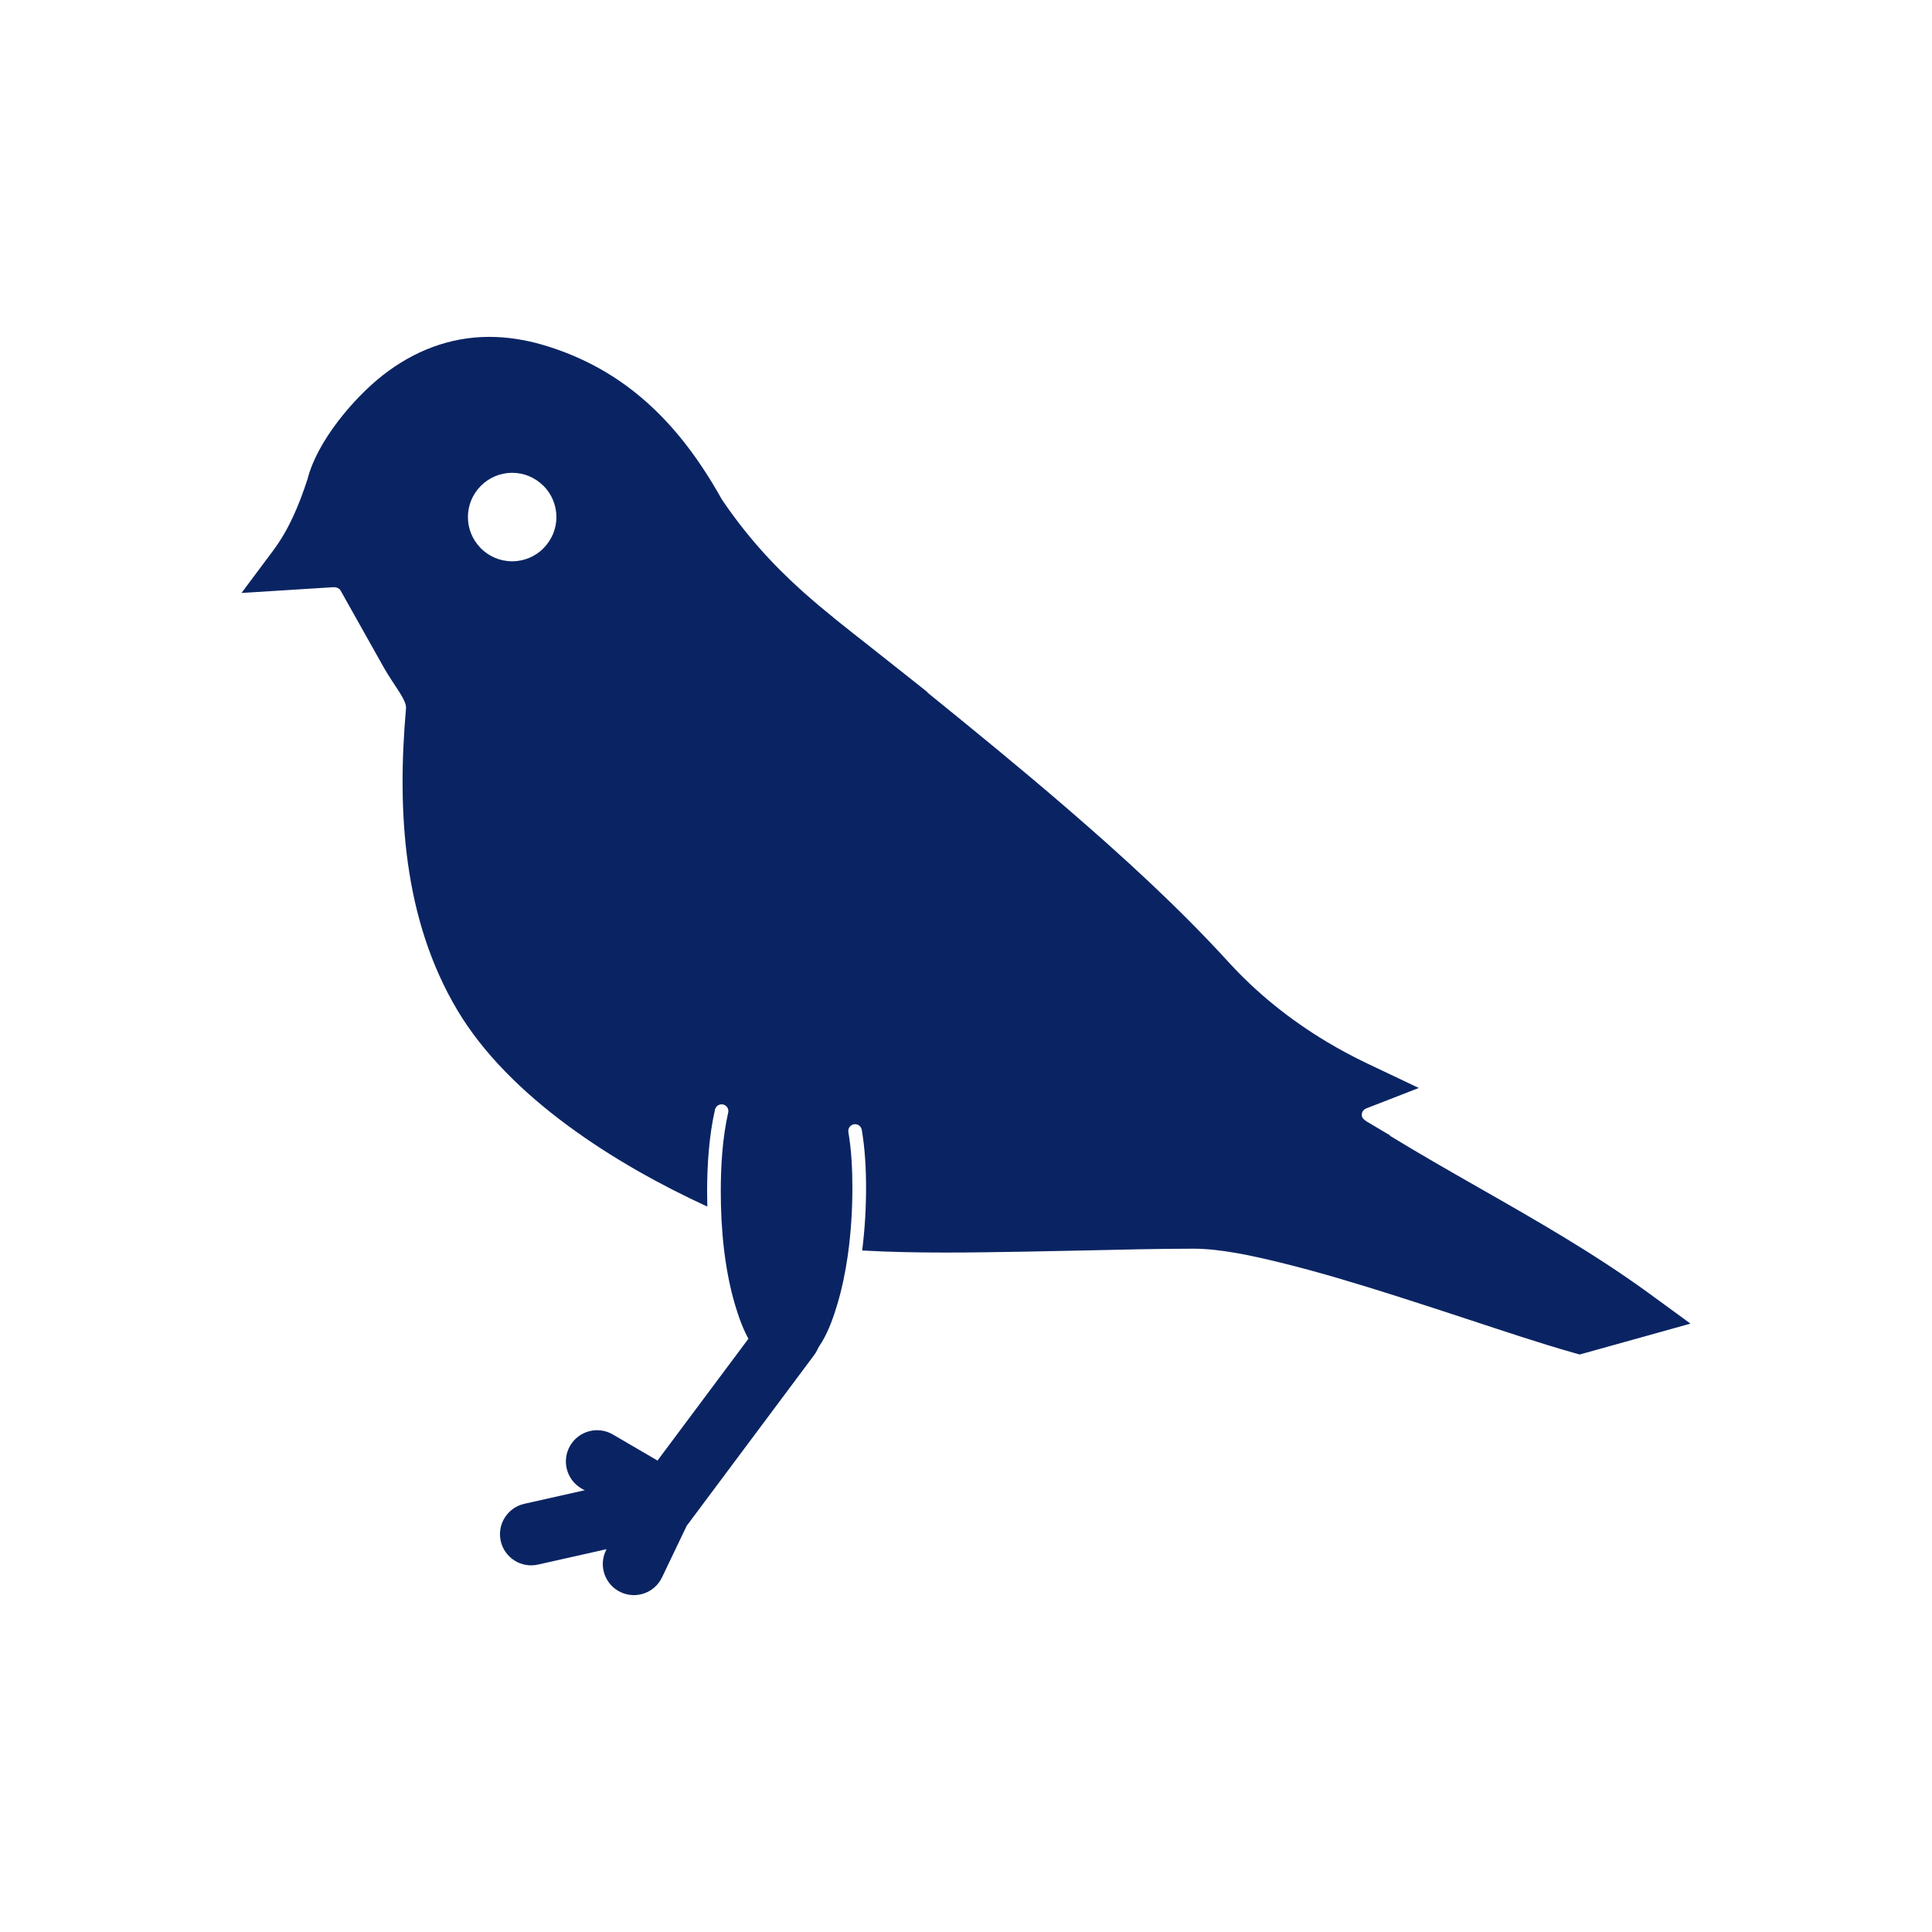
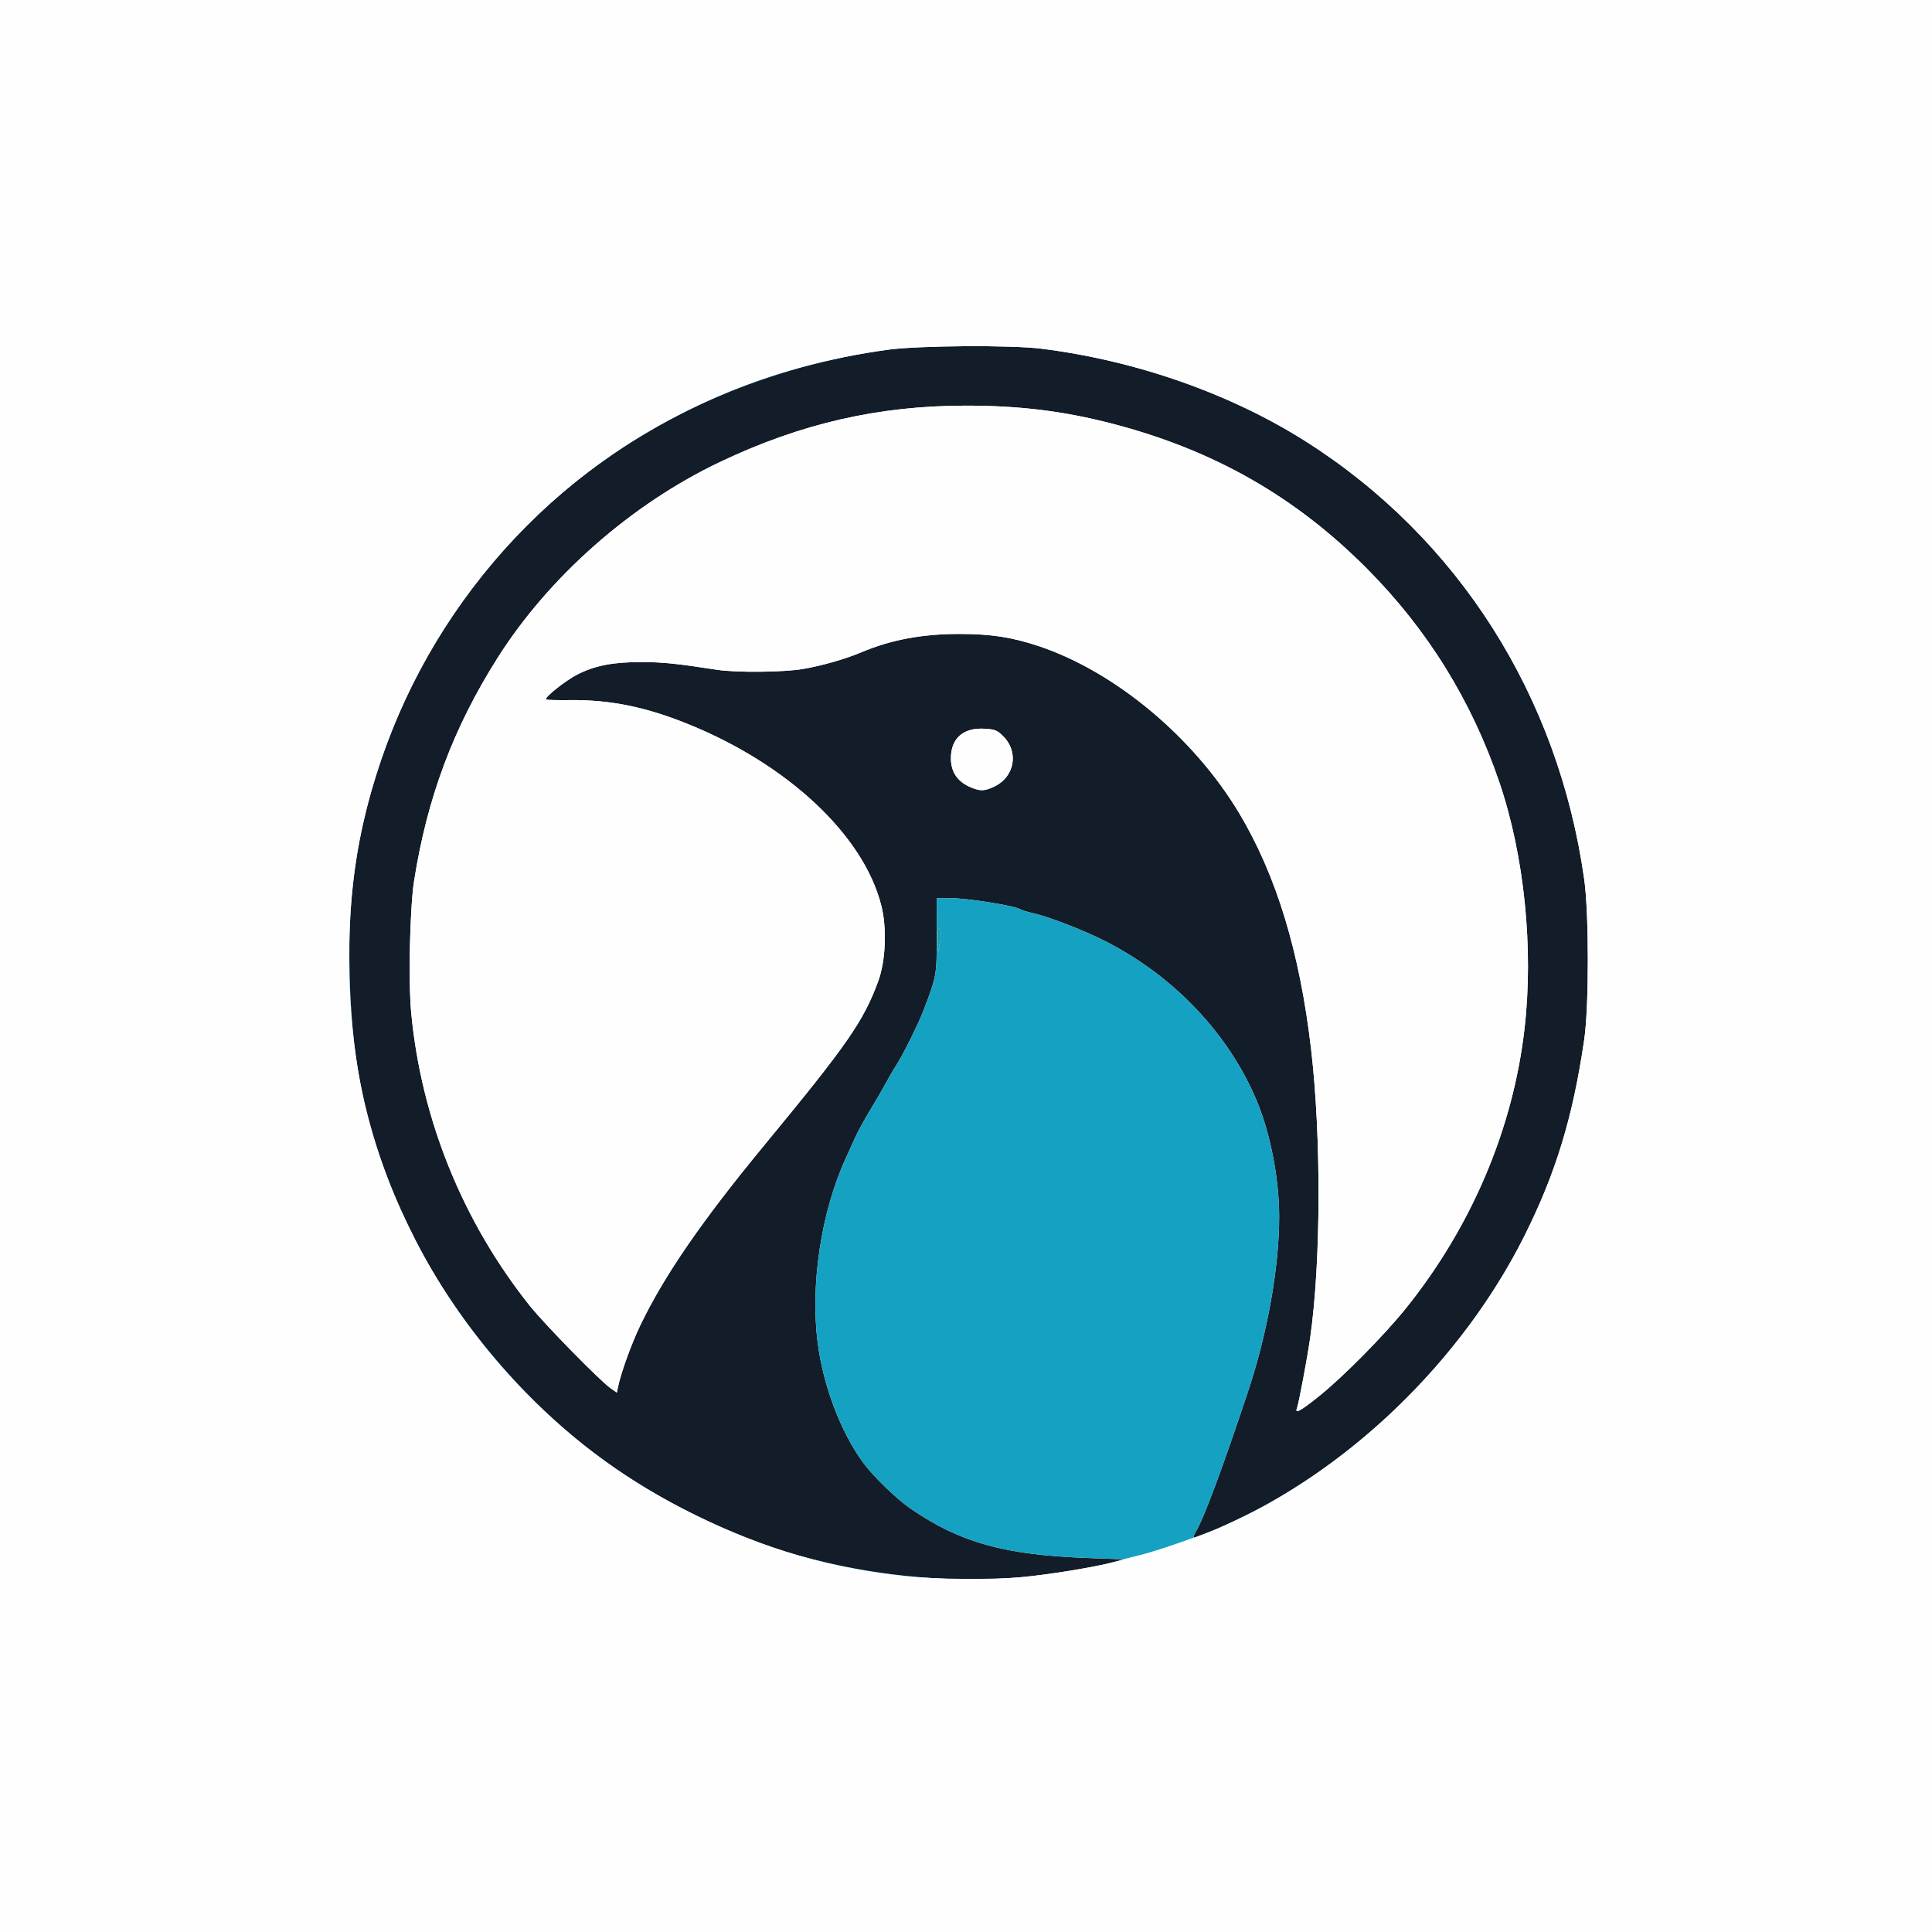
- <svg xmlns="http://www.w3.org/2000/svg" xml:space="preserve" width="2048px" height="2048px" style="shape-rendering:geometricPrecision; text-rendering:geometricPrecision; image-rendering:optimizeQuality; fill-rule:evenodd; clip-rule:evenodd" viewBox="0 0 2048 2048">
-   <defs>
-     <style type="text/css">
-    
-     .fil2 {fill:none}
-     .fil1 {fill:#0A2463}
-     .fil0 {fill:#0A2463;fill-rule:nonzero}
-    
-   </style>
-   </defs>
-   <g id="Layer_x0020_1">
-     <g id="_257327720">
-       <g>
-         <path id="_257327864" class="fil0" d="M810.088 1396.71c10.931,-14.646 31.664,-17.656 46.309,-6.726 14.646,10.93 17.656,31.664 6.726,46.309l-133.026 178.221c-5.387,7.219 -13.156,11.608 -21.404,12.898l-138.43 31.117c-17.789,4 -35.453,-7.176 -39.454,-24.965 -4,-17.789 7.178,-35.453 24.965,-39.454l128.539 -28.895 125.775 -168.506z" />
-         <path id="_257327768" class="fil0" d="M710.013 1555.88c15.788,9.216 21.116,29.486 11.9,45.274 -9.215,15.788 -29.486,21.115 -45.273,11.9l-60.369 -35.285c-15.788,-9.216 -21.116,-29.486 -11.9,-45.274 9.215,-15.788 29.486,-21.116 45.274,-11.9l60.367 35.285z" />
-         <path id="_257327744" class="fil0" d="M670.027 1585.59c7.858,-16.43 27.55,-23.38 43.981,-15.522 16.43,7.858 23.38,27.55 15.522,43.981l-27.796 58.101c-7.857,16.43 -27.549,23.38 -43.98,15.522 -16.431,-7.858 -23.381,-27.55 -15.523,-43.981l27.796 -58.101z" />
-       </g>
-       <path id="_257327672" class="fil1" d="M1302.42 1019.99c-53.316,-58.456 -112.747,-112.629 -172.648,-164.25 -48.167,-41.51 -97.406,-81.725 -146.804,-121.747l0.064 -0.079 -0.097 -0.077 0.154 -0.182 -21.025 -16.711c-13.716,-10.903 -27.436,-21.802 -41.221,-32.618 -23.254,-18.248 -46.591,-36.516 -68.682,-56.172 -33.614,-29.907 -61.785,-61.479 -87.006,-98.778 -43.955,-78.755 -101.273,-137.929 -190.219,-163.943 -9.357,-2.737 -18.906,-4.807 -28.547,-6.247 -9.223,-1.377 -18.543,-2.085 -27.869,-2.085 -41.748,0 -79.885,15.009 -112.541,40.527 -31.278,24.439 -69.369,69.821 -79.682,109.136 -0.104,0.396 -0.193,0.782 -0.313,1.172 -8.954,27.156 -19.319,52.793 -36.526,75.834l-33.459 44.804 97.071 -6.099c3.041,-0.19 6.418,0.772 7.997,3.583l45.69 81.38c5.004,8.913 10.799,17.075 16.248,25.674 2.581,4.071 6.094,9.742 7.116,14.509 0.252,1.175 0.35,2.321 0.243,3.519 -9.594,109.081 -2.865,223.237 54.373,319.555 55.025,92.593 167.816,163.673 265.044,208.323 -0.146,-5.321 -0.216,-10.587 -0.216,-15.778 0,-28.377 2.031,-59.321 8.37,-87.038 0.883,-3.862 4.733,-6.268 8.593,-5.385 3.865,0.883 6.273,4.735 5.389,8.597 -6.102,26.676 -7.861,56.512 -7.861,83.825 0,39.574 4.015,83.167 15.458,121.015 7.078,23.406 19.541,57.321 46.446,63.455 4.374,0.998 5.132,0.771 7.609,0.771 1.245,0 2.232,0.149 5.57,-0.423 28.363,-4.853 41.212,-41.362 48.411,-65.29 4.827,-16.048 8.417,-33.23 10.958,-50.727 0.002,-0.073 0.006,-0.146 0.011,-0.22 0.03,-0.464 0.103,-0.915 0.216,-1.351 3.384,-23.898 4.831,-48.336 4.831,-71.217 0,-19.505 -0.958,-39.913 -4.251,-59.159 -0.672,-3.922 1.967,-7.625 5.887,-8.295 3.933,-0.671 7.636,1.968 8.308,5.897 3.43,20.043 4.547,41.243 4.547,61.557 0,21.224 -1.267,43.912 -4.119,66.32 57.752,3.268 117.059,2.189 174.787,1.18 20.027,-0.35 40.055,-0.771 60.081,-1.198 38.791,-0.823 77.736,-1.886 116.53,-1.886 28.989,0 63.489,7.769 91.597,14.64 40.88,9.995 81.448,22.33 121.562,35.043 26.98,8.552 53.87,17.387 80.759,26.226 35.862,11.79 71.941,23.94 108.242,34.271l7.007 1.994 117.494 -32.747 -43.12 -31.479c-57.454,-41.944 -119.075,-77.174 -180.783,-112.348 -31.794,-18.122 -63.514,-36.279 -94.741,-55.334l0.206 -0.341 -22.336 -13.307 -1.869 -1.102c-1.871,-1.107 -4.893,-3.204 -5.535,-5.459 -1.012,-3.555 0.837,-7.341 4.286,-8.682l55.857 -21.748 -54.139 -25.727c-14.973,-7.113 -29.608,-14.939 -43.819,-23.473 -38.282,-22.989 -73.471,-51.087 -103.585,-84.104zm-712.613 -471.897c0,12.905 -5.252,24.608 -13.737,33.097l-0.033 0.032 0.033 0.033c-8.486,8.486 -20.213,13.737 -33.162,13.737 -12.948,0 -24.674,-5.251 -33.161,-13.737 -0.36,-0.36 -0.7,-0.735 -1.02,-1.12 -7.883,-8.391 -12.717,-19.663 -12.717,-32.042 0,-12.873 5.246,-24.576 13.737,-33.094l0.033 -0.032 0.032 -0.033 0.051 -0.05c8.515,-8.461 20.196,-13.689 33.045,-13.689 12.888,0 24.606,5.262 33.129,13.772l0.033 -0.033c8.485,8.485 13.737,20.212 13.737,33.16z" />
-     </g>
+ <svg xmlns="http://www.w3.org/2000/svg" width="1024" height="1024" viewBox="0 0 1024 1024">
+   <g>
+     <path d="M 541.33 835.92 C500.89,839.52 455.80,834.64 416.50,822.41 C383.52,812.15 347.03,793.82 319.50,773.69 C279.18,744.21 242.76,701.55 220.31,657.50 C196.60,610.98 186.52,570.38 185.28,516.36 C184.30,473.85 189.01,441.50 201.63,404.00 C241.47,285.61 343.30,202.81 470.50,185.37 C486.88,183.13 535.84,182.79 552.00,184.82 C602.13,191.09 652.24,208.67 692.10,233.97 C772.85,285.23 825.94,368.70 839.66,466.00 C842.22,484.21 842.23,533.48 839.67,551.00 C833.65,592.21 824.61,621.87 807.87,655.26 C778.35,714.16 727.68,766.58 669.54,798.40 C657.98,804.73 635.37,815.00 633.00,815.00 C632.29,815.00 632.61,813.74 633.83,811.75 C637.98,804.99 648.05,777.93 661.64,737.00 C671.86,706.24 678.03,671.36 677.98,644.64 C677.94,624.82 673.37,601.04 666.32,584.00 C651.41,547.94 621.82,516.86 584.76,498.32 C573.29,492.58 555.12,485.64 547.00,483.89 C544.53,483.36 541.66,482.45 540.64,481.88 C537.12,479.92 512.54,476.04 503.50,476.02 L 496.49 476.00 L 496.50 495.75 C496.50,517.07 496.49,517.13 489.50,535.50 C486.64,542.99 478.23,559.87 474.66,565.24 C473.47,567.03 471.18,570.97 469.56,574.00 C467.94,577.03 464.15,583.55 461.14,588.49 C458.13,593.44 454.56,599.97 453.22,602.99 C451.87,606.02 449.65,610.92 448.29,613.88 C435.19,642.37 429.34,681.22 433.47,712.27 C436.47,734.82 445.66,759.00 457.32,775.00 C462.74,782.45 475.24,794.56 482.92,799.81 C509.06,817.66 532.56,824.18 576.50,825.77 L 596.50 826.50 L 589.19 828.29 C578.04,831.02 554.90,834.71 541.33,835.92 ZM 687.39 746.43 C686.19,749.55 689.32,747.86 698.82,740.25 C711.83,729.84 733.59,707.84 745.27,693.29 C779.96,650.07 801.86,598.46 808.00,545.50 C812.95,502.81 807.91,453.36 794.65,414.50 C779.90,371.28 756.59,333.67 724.51,301.40 C686.51,263.16 643.12,238.46 589.50,224.55 C563.82,217.89 540.42,215.00 512.14,215.00 C465.73,215.00 424.47,224.45 381.50,244.92 C334.44,267.34 291.07,305.55 263.77,348.63 C240.29,385.70 226.40,422.81 219.46,467.00 C217.24,481.18 216.39,520.16 217.94,536.71 C223.24,593.04 245.14,647.24 280.63,691.87 C288.53,701.79 318.01,731.89 323.72,735.86 L 326.94 738.09 L 327.52 735.30 C329.11,727.58 334.68,712.18 339.43,702.32 C352.24,675.76 372.04,647.03 405.48,606.50 C449.20,553.50 457.74,541.18 465.49,520.00 C469.46,509.16 470.15,492.00 467.11,479.97 C457.69,442.63 417.39,404.92 364.06,383.52 C341.89,374.62 323.02,370.83 302.19,371.08 C295.43,371.16 289.67,371.01 289.41,370.74 C288.37,369.70 299.79,360.63 306.22,357.39 C315.52,352.70 324.95,350.90 340.00,350.91 C351.22,350.92 358.60,351.68 380.00,354.99 C390.21,356.57 415.46,356.33 425.68,354.56 C435.95,352.77 447.80,349.38 456.50,345.73 C472.39,339.06 488.74,336.00 508.50,336.00 C525.22,336.00 536.40,337.72 550.64,342.48 C591.02,355.98 632.74,390.78 656.82,431.05 C676.53,464.02 688.91,504.66 694.91,556.12 C700.35,602.86 700.14,669.09 694.43,709.00 C692.82,720.24 688.38,743.85 687.39,746.43 ZM 515.43 417.67 C519.75,419.33 521.92,419.22 526.54,417.12 C537.86,411.98 540.30,398.53 531.47,389.97 C528.40,386.99 527.25,386.55 521.74,386.24 C510.49,385.61 504.00,391.35 504.00,401.93 C504.00,409.52 507.80,414.75 515.43,417.67 Z" fill="rgb(19,28,41)" />
+     <path d="M 595.54 826.47 L 576.50 825.77 C532.56,824.18 509.06,817.66 482.92,799.81 C475.24,794.56 462.74,782.45 457.32,775.00 C445.66,759.00 436.47,734.82 433.47,712.27 C429.34,681.22 435.19,642.37 448.29,613.88 C449.65,610.92 451.87,606.02 453.22,602.99 C454.56,599.97 458.13,593.44 461.14,588.49 C464.15,583.55 467.94,577.03 469.56,574.00 C471.18,570.97 473.47,567.03 474.66,565.24 C478.23,559.87 486.64,542.99 489.50,535.50 C496.49,517.13 496.50,517.07 496.50,495.75 L 496.49 476.00 L 503.50 476.02 C512.54,476.04 537.12,479.92 540.64,481.88 C541.66,482.45 544.53,483.36 547.00,483.89 C555.12,485.64 573.29,492.58 584.76,498.32 C621.82,516.86 651.41,547.94 666.32,584.00 C673.37,601.04 677.94,624.82 677.98,644.64 C678.03,671.36 671.86,706.24 661.64,737.00 C648.05,777.93 637.98,804.99 633.83,811.75 C632.70,813.59 632.34,814.81 632.86,814.98 C621.79,819.03 609.49,823.07 603.50,824.47 C601.49,824.94 598.49,825.70 595.54,826.47 ZM 307.48 253.49 C318.11,245.09 329.30,237.34 341.00,230.33 C380.61,206.60 423.02,191.88 470.50,185.37 C408.79,193.83 353.06,217.67 307.48,253.49 ZM 497.15 497.50 L 497.24 504.50 L 498.19 499.29 C498.83,495.80 498.80,493.48 498.10,492.29 C497.31,490.94 497.08,492.21 497.15,497.50 ZM 294.53 753.33 C289.17,748.54 283.94,743.55 278.82,738.34 C260.42,719.63 244.32,698.78 230.93,676.54 C247.84,704.47 269.94,731.11 294.53,753.33 ZM 189.06 562.83 C185.14,537.44 184.04,509.18 185.84,482.73 C185.18,493.37 185.01,504.47 185.28,516.36 C185.66,532.92 186.87,548.23 189.06,562.83 ZM 493.72 836.41 C488.70,836.18 484.15,835.88 480.50,835.49 C458.48,833.16 438.17,829.11 418.20,822.93 C442.08,830.20 468.02,834.78 493.72,836.41 ZM 646.06 809.87 C653.82,806.39 663.29,801.82 669.54,798.40 C688.65,787.94 706.96,775.26 723.97,760.84 C700.68,780.65 675.14,797.07 648.85,808.67 C647.99,809.05 647.06,809.45 646.06,809.87 ZM 195.67 423.46 C199.94,407.51 205.45,391.95 212.09,376.92 C208.23,385.72 204.74,394.75 201.63,404.00 C199.40,410.62 197.42,417.08 195.67,423.46 ZM 221.90 660.58 C218.11,653.42 214.59,646.14 211.36,638.76 C214.10,644.93 217.08,651.16 220.31,657.50 C220.83,658.53 221.36,659.55 221.90,660.58 ZM 541.33 835.92 C544.44,835.64 548.05,835.23 551.91,834.74 C547.94,835.25 544.21,835.68 541.00,835.97 C539.84,836.07 538.60,836.16 537.27,836.25 C538.63,836.15 539.98,836.04 541.33,835.92 Z" fill="rgb(21,161,193)" />
+     <path d="M 497.15 497.50 C497.08,492.21 497.31,490.94 498.10,492.29 C498.80,493.48 498.83,495.80 498.19,499.29 L 497.24 504.50 Z" fill="rgb(25,152,167)" />
+     <path d="M 0.00 512.00 L 0.00 0.00 L 512.00 0.00 L 1024.00 0.00 L 1024.00 512.00 L 1024.00 1024.00 L 512.00 1024.00 L 0.00 1024.00 L 0.00 512.00 ZM 541.00 835.97 C555.53,834.67 580.72,830.54 590.22,827.90 C594.22,826.78 600.20,825.24 603.50,824.47 C612.81,822.30 637.39,813.74 648.85,808.67 C714.09,779.88 774.73,721.38 807.87,655.26 C824.61,621.87 833.65,592.21 839.67,551.00 C842.23,533.48 842.22,484.21 839.66,466.00 C825.94,368.70 772.85,285.23 692.10,233.97 C652.24,208.67 602.13,191.09 552.00,184.82 C535.84,182.79 486.88,183.13 470.50,185.37 C423.02,191.88 380.61,206.60 341.00,230.33 C260.62,278.47 204.22,361.52 189.10,454.00 C182.99,491.38 183.75,537.15 191.09,574.46 C202.96,634.72 234.06,692.82 278.82,738.34 C305.20,765.17 334.72,786.45 368.50,802.99 C405.75,821.23 440.25,831.24 480.50,835.49 C495.54,837.08 525.87,837.32 541.00,835.97 ZM 687.39 746.43 C688.38,743.85 692.82,720.24 694.43,709.00 C700.14,669.09 700.35,602.86 694.91,556.12 C688.91,504.66 676.53,464.02 656.82,431.05 C632.74,390.78 591.02,355.98 550.64,342.48 C536.40,337.72 525.22,336.00 508.50,336.00 C488.74,336.00 472.39,339.06 456.50,345.73 C447.80,349.38 435.95,352.77 425.68,354.56 C415.46,356.33 390.21,356.57 380.00,354.99 C358.60,351.68 351.22,350.92 340.00,350.91 C324.95,350.90 315.52,352.70 306.22,357.39 C299.79,360.63 288.37,369.70 289.41,370.74 C289.67,371.01 295.43,371.16 302.19,371.08 C323.02,370.83 341.89,374.62 364.06,383.52 C417.39,404.92 457.69,442.63 467.11,479.97 C470.15,492.00 469.46,509.16 465.49,520.00 C457.74,541.18 449.20,553.50 405.48,606.50 C372.04,647.03 352.24,675.76 339.43,702.32 C334.68,712.18 329.11,727.58 327.52,735.30 L 326.94 738.09 L 323.72 735.86 C318.01,731.89 288.53,701.79 280.63,691.87 C245.14,647.24 223.24,593.04 217.94,536.71 C216.39,520.16 217.24,481.18 219.46,467.00 C226.40,422.81 240.29,385.70 263.77,348.63 C291.07,305.55 334.44,267.34 381.50,244.92 C424.47,224.45 465.73,215.00 512.14,215.00 C540.42,215.00 563.82,217.89 589.50,224.55 C643.12,238.46 686.51,263.16 724.51,301.40 C756.59,333.67 779.90,371.28 794.65,414.50 C807.91,453.36 812.95,502.81 808.00,545.50 C801.86,598.46 779.96,650.07 745.27,693.29 C733.59,707.84 711.83,729.84 698.82,740.25 C689.32,747.86 686.19,749.55 687.39,746.43 ZM 515.43 417.67 C507.80,414.75 504.00,409.52 504.00,401.93 C504.00,391.35 510.49,385.61 521.74,386.24 C527.25,386.55 528.40,386.99 531.47,389.97 C540.30,398.53 537.86,411.98 526.54,417.12 C521.92,419.22 519.75,419.33 515.43,417.67 Z" fill="rgb(254,254,254)" />
  </g>
-   <rect class="fil2" width="2048" height="2048" />
</svg>
